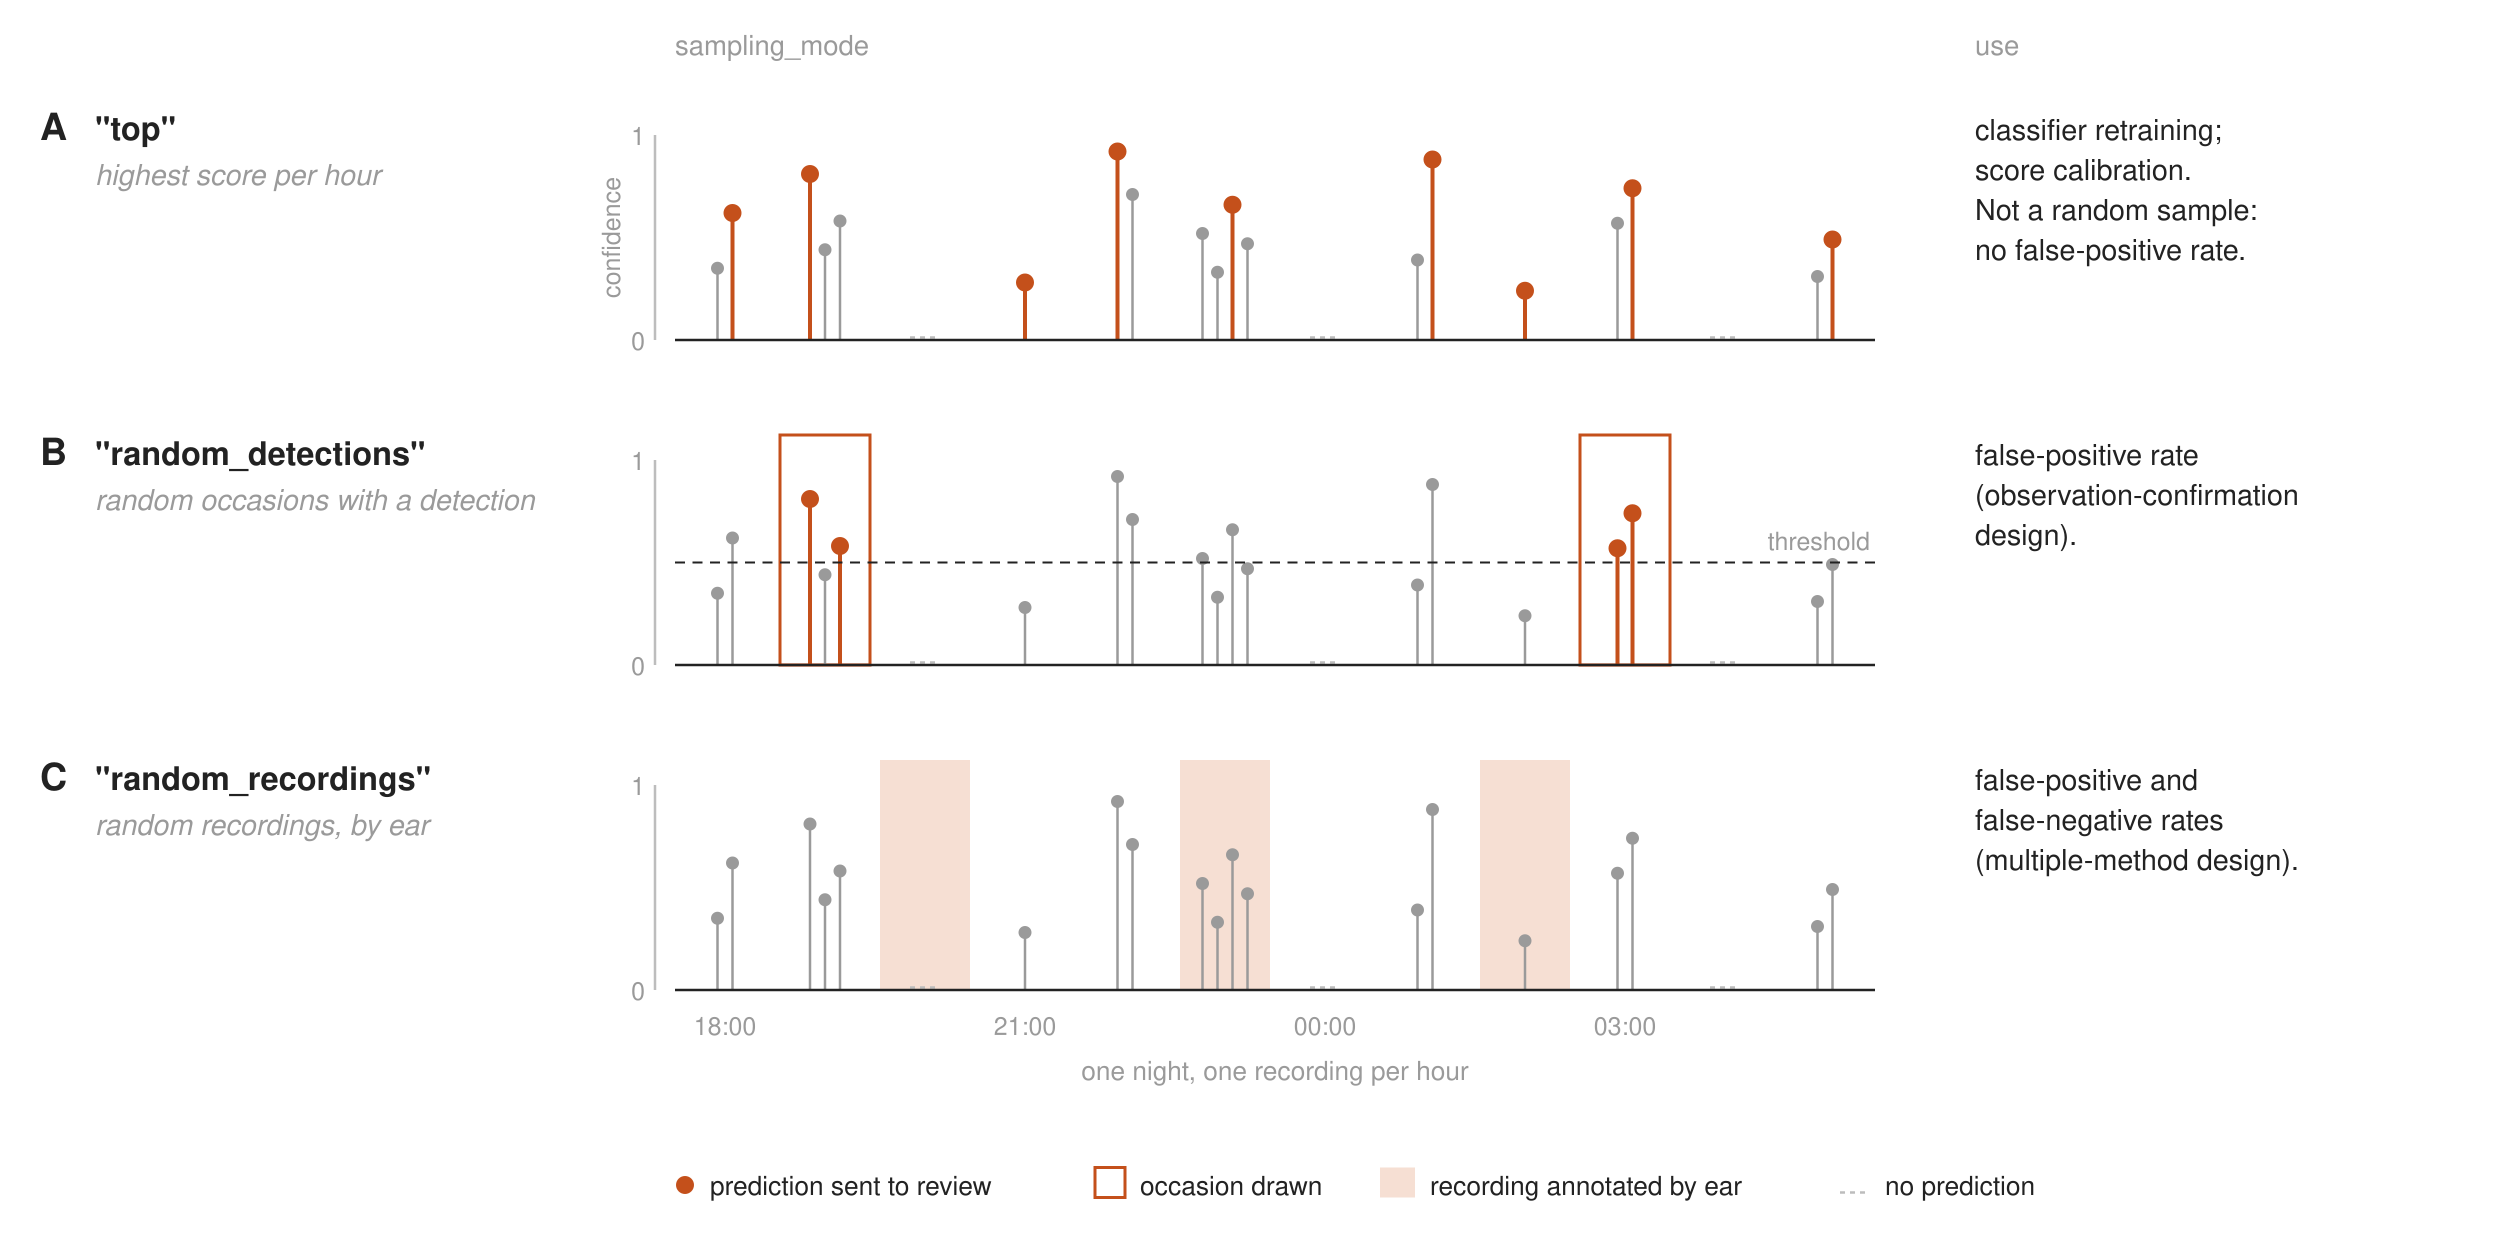
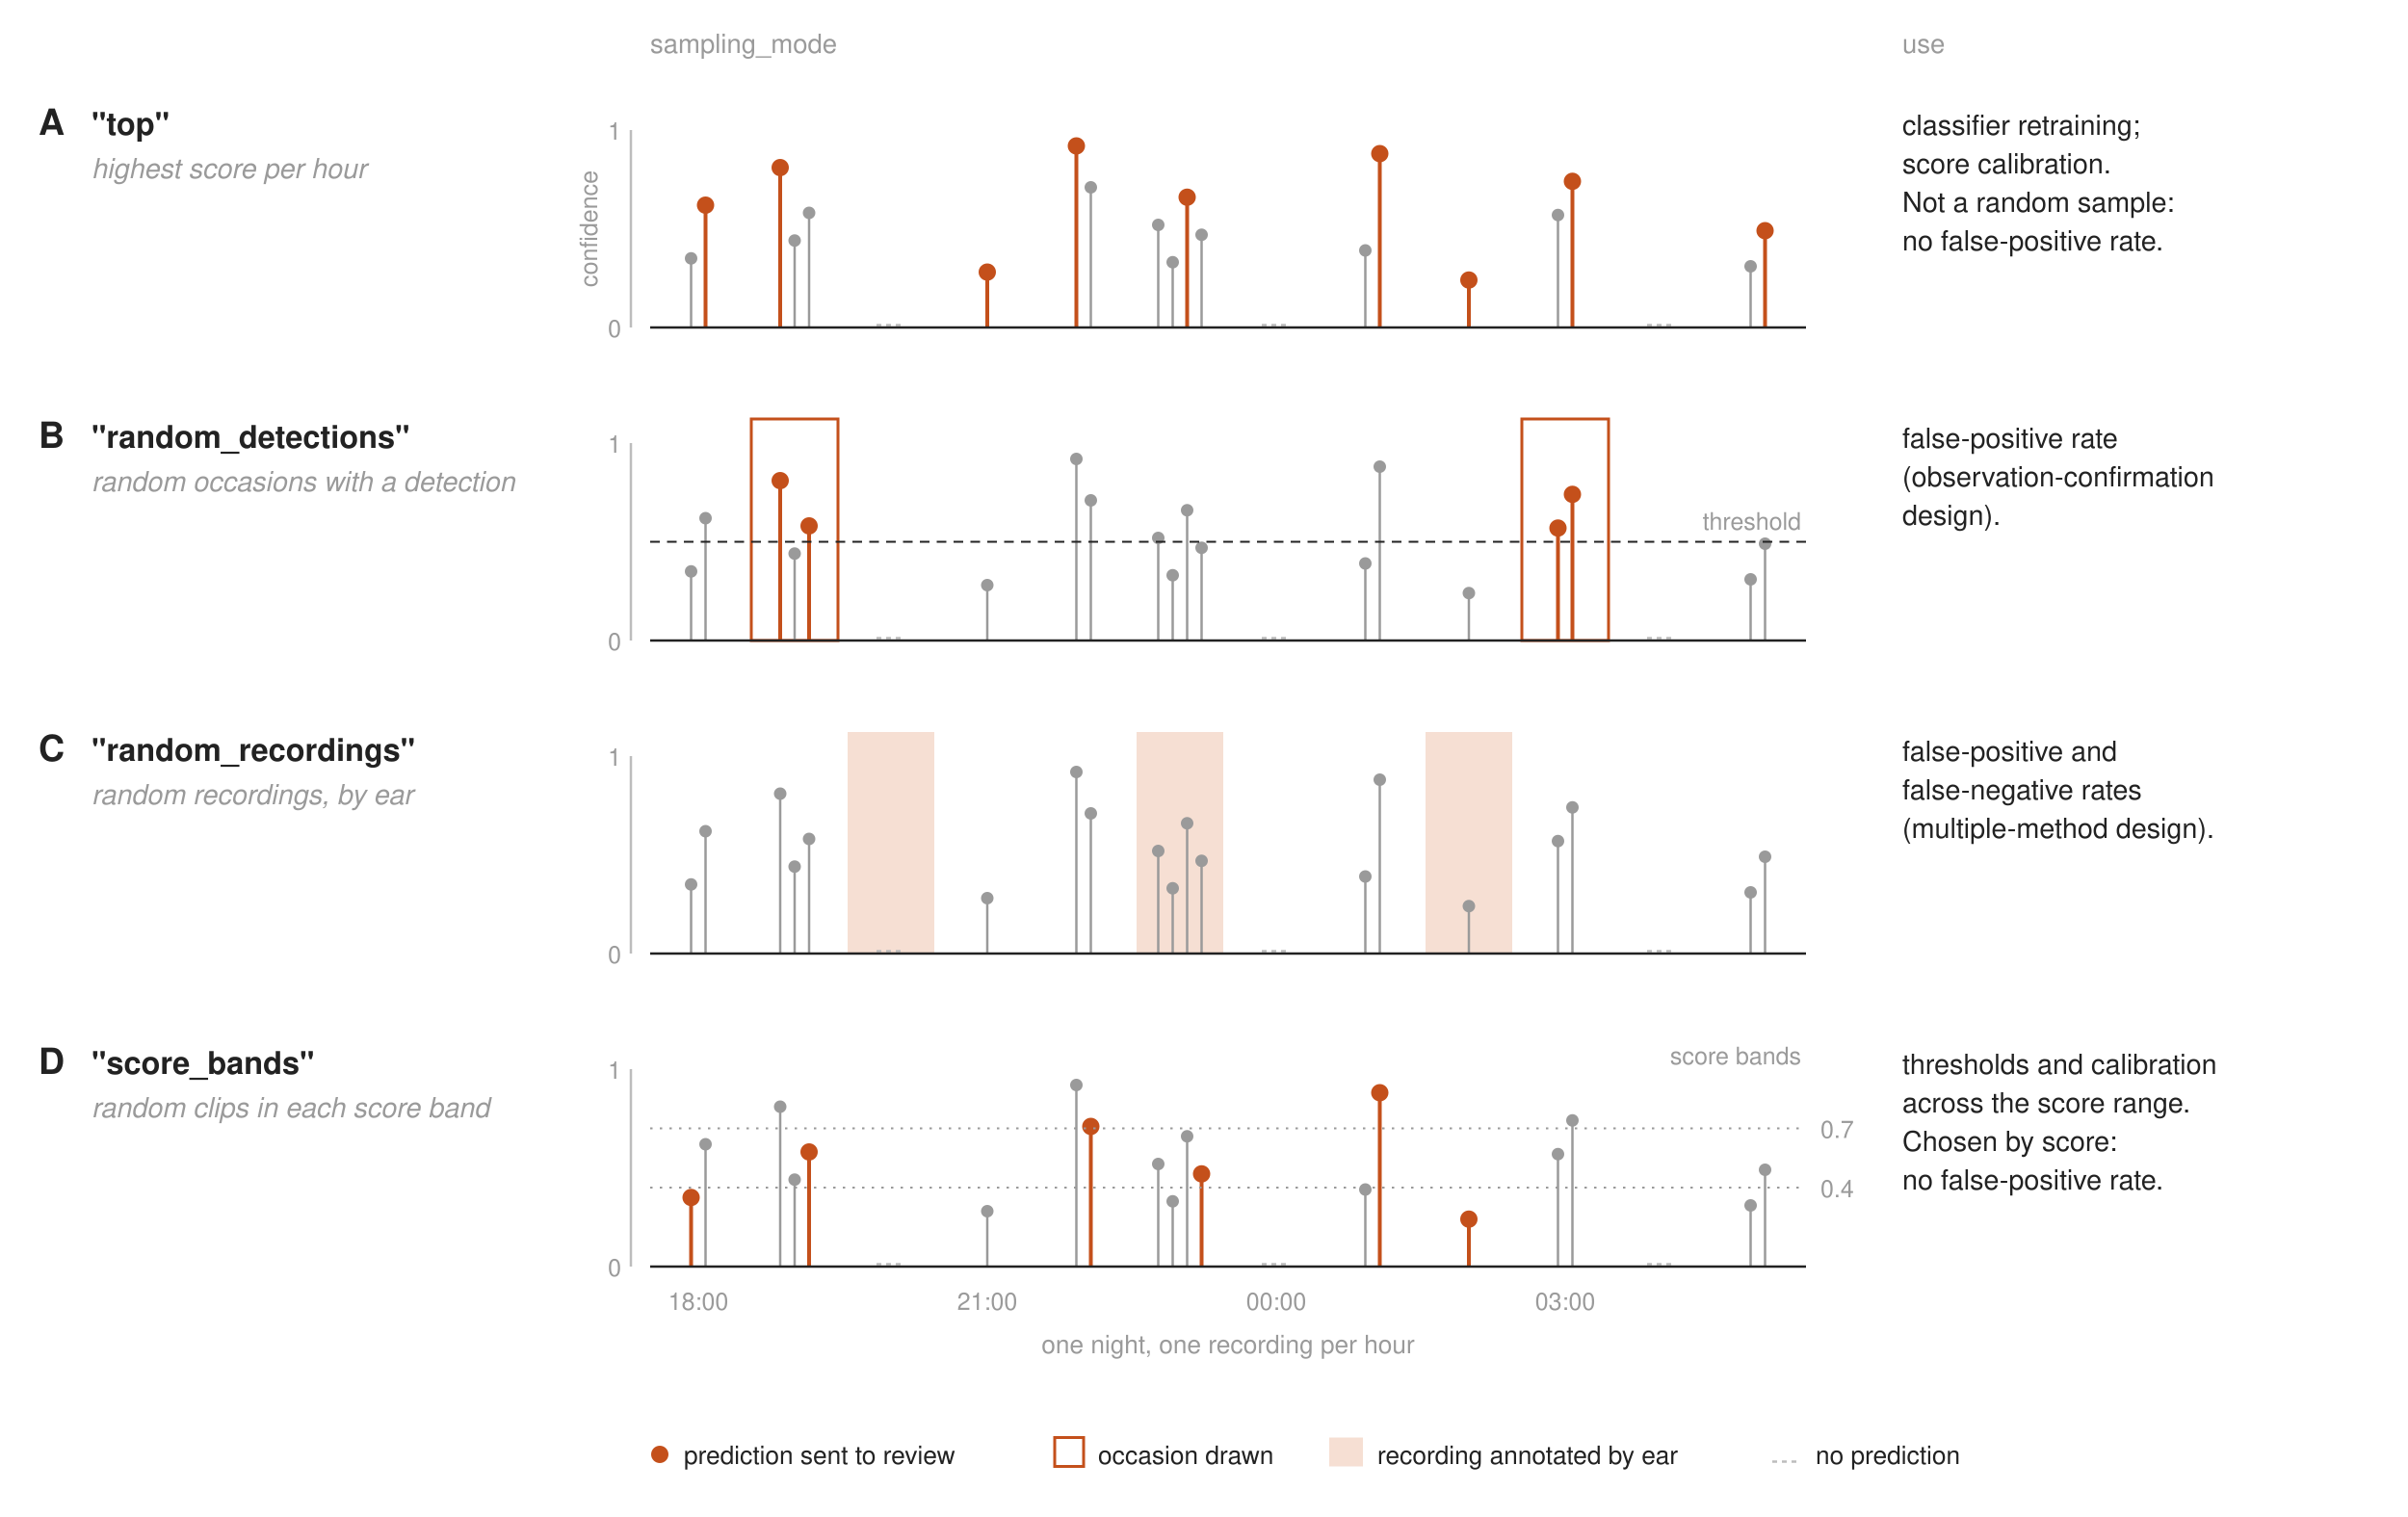
- <svg xmlns="http://www.w3.org/2000/svg" viewBox="0 0 1000 500" width="1000" height="500" role="img" aria-labelledby="t d">
-   <rect x="0.0" y="0.0" width="1000.0" height="500.0" fill="#ffffff" stroke="none" stroke-width="1" />
+ <svg xmlns="http://www.w3.org/2000/svg" viewBox="0 0 1000 630" width="1000" height="630" role="img" aria-labelledby="t d">
+   <rect x="0.0" y="0.0" width="1000.0" height="630.0" fill="#ffffff" stroke="none" stroke-width="1" />
  <text x="270.0" y="22.0" font-family="Helvetica Neue, Helvetica, Arial, sans-serif" font-size="11" fill="#9a9a9a" text-anchor="start" font-weight="normal" font-style="normal">sampling_mode</text>
  <text x="790.0" y="22.0" font-family="Helvetica Neue, Helvetica, Arial, sans-serif" font-size="11" fill="#9a9a9a" text-anchor="start" font-weight="normal" font-style="normal">use</text>
  <text x="16.0" y="56.0" font-family="Helvetica Neue, Helvetica, Arial, sans-serif" font-size="15" fill="#222222" text-anchor="start" font-weight="bold" font-style="normal">A</text>
  <text x="38.0" y="56.0" font-family="Helvetica Neue, Helvetica, Arial, sans-serif" font-size="13" fill="#222222" text-anchor="start" font-weight="bold" font-style="normal">"top"</text>
  <text x="38.0" y="74.0" font-family="Helvetica Neue, Helvetica, Arial, sans-serif" font-size="11.5" fill="#9a9a9a" text-anchor="start" font-weight="normal" font-style="italic">highest score per hour</text>
  <line x1="287.0" y1="136.0" x2="287.0" y2="107.3" stroke="#9a9a9a" stroke-width="1" />
  <circle cx="287.0" cy="107.3" r="2.6" fill="#9a9a9a" />
  <line x1="293.0" y1="136.0" x2="293.0" y2="85.2" stroke="#c4501b" stroke-width="1.6" />
  <circle cx="293.0" cy="85.2" r="3.6" fill="#c4501b" />
  <line x1="324.0" y1="136.0" x2="324.0" y2="69.6" stroke="#c4501b" stroke-width="1.6" />
  <circle cx="324.0" cy="69.6" r="3.6" fill="#c4501b" />
  <line x1="330.0" y1="136.0" x2="330.0" y2="99.9" stroke="#9a9a9a" stroke-width="1" />
  <circle cx="330.0" cy="99.9" r="2.6" fill="#9a9a9a" />
  <line x1="336.0" y1="136.0" x2="336.0" y2="88.4" stroke="#9a9a9a" stroke-width="1" />
  <circle cx="336.0" cy="88.4" r="2.6" fill="#9a9a9a" />
  <line x1="364.0" y1="135.0" x2="376.0" y2="135.0" stroke="#bdbdbd" stroke-width="1" stroke-dasharray="2 2" />
  <line x1="410.0" y1="136.0" x2="410.0" y2="113.0" stroke="#c4501b" stroke-width="1.6" />
  <circle cx="410.0" cy="113.0" r="3.6" fill="#c4501b" />
  <line x1="447.0" y1="136.0" x2="447.0" y2="60.6" stroke="#c4501b" stroke-width="1.6" />
  <circle cx="447.0" cy="60.6" r="3.6" fill="#c4501b" />
  <line x1="453.0" y1="136.0" x2="453.0" y2="77.8" stroke="#9a9a9a" stroke-width="1" />
  <circle cx="453.0" cy="77.8" r="2.6" fill="#9a9a9a" />
  <line x1="481.0" y1="136.0" x2="481.0" y2="93.4" stroke="#9a9a9a" stroke-width="1" />
  <circle cx="481.0" cy="93.4" r="2.6" fill="#9a9a9a" />
  <line x1="487.0" y1="136.0" x2="487.0" y2="108.9" stroke="#9a9a9a" stroke-width="1" />
  <circle cx="487.0" cy="108.9" r="2.6" fill="#9a9a9a" />
  <line x1="493.0" y1="136.0" x2="493.0" y2="81.9" stroke="#c4501b" stroke-width="1.6" />
  <circle cx="493.0" cy="81.9" r="3.6" fill="#c4501b" />
  <line x1="499.0" y1="136.0" x2="499.0" y2="97.5" stroke="#9a9a9a" stroke-width="1" />
  <circle cx="499.0" cy="97.5" r="2.6" fill="#9a9a9a" />
  <line x1="524.0" y1="135.0" x2="536.0" y2="135.0" stroke="#bdbdbd" stroke-width="1" stroke-dasharray="2 2" />
  <line x1="567.0" y1="136.0" x2="567.0" y2="104.0" stroke="#9a9a9a" stroke-width="1" />
  <circle cx="567.0" cy="104.0" r="2.6" fill="#9a9a9a" />
  <line x1="573.0" y1="136.0" x2="573.0" y2="63.8" stroke="#c4501b" stroke-width="1.6" />
  <circle cx="573.0" cy="63.8" r="3.6" fill="#c4501b" />
  <line x1="610.0" y1="136.0" x2="610.0" y2="116.3" stroke="#c4501b" stroke-width="1.6" />
  <circle cx="610.0" cy="116.3" r="3.6" fill="#c4501b" />
  <line x1="647.0" y1="136.0" x2="647.0" y2="89.3" stroke="#9a9a9a" stroke-width="1" />
  <circle cx="647.0" cy="89.3" r="2.6" fill="#9a9a9a" />
  <line x1="653.0" y1="136.0" x2="653.0" y2="75.3" stroke="#c4501b" stroke-width="1.6" />
  <circle cx="653.0" cy="75.3" r="3.6" fill="#c4501b" />
  <line x1="684.0" y1="135.0" x2="696.0" y2="135.0" stroke="#bdbdbd" stroke-width="1" stroke-dasharray="2 2" />
  <line x1="727.0" y1="136.0" x2="727.0" y2="110.6" stroke="#9a9a9a" stroke-width="1" />
  <circle cx="727.0" cy="110.6" r="2.6" fill="#9a9a9a" />
  <line x1="733.0" y1="136.0" x2="733.0" y2="95.8" stroke="#c4501b" stroke-width="1.6" />
  <circle cx="733.0" cy="95.8" r="3.6" fill="#c4501b" />
  <line x1="270.0" y1="136.0" x2="750.0" y2="136.0" stroke="#222222" stroke-width="1" />
  <line x1="262.0" y1="136.0" x2="262.0" y2="54.0" stroke="#bdbdbd" stroke-width="1" />
  <text x="258.0" y="140.0" font-family="Helvetica Neue, Helvetica, Arial, sans-serif" font-size="10" fill="#9a9a9a" text-anchor="end" font-weight="normal" font-style="normal">0</text>
  <text x="258.0" y="58.0" font-family="Helvetica Neue, Helvetica, Arial, sans-serif" font-size="10" fill="#9a9a9a" text-anchor="end" font-weight="normal" font-style="normal">1</text>
  <text transform="translate(248,95.0) rotate(-90)" font-family="Helvetica Neue, Helvetica, Arial, sans-serif" font-size="10" fill="#9a9a9a" text-anchor="middle">confidence</text>
  <text x="790.0" y="56.0" font-family="Helvetica Neue, Helvetica, Arial, sans-serif" font-size="11.5" fill="#222222" text-anchor="start" font-weight="normal" font-style="normal">classifier retraining;</text>
  <text x="790.0" y="72.0" font-family="Helvetica Neue, Helvetica, Arial, sans-serif" font-size="11.5" fill="#222222" text-anchor="start" font-weight="normal" font-style="normal">score calibration.</text>
  <text x="790.0" y="88.0" font-family="Helvetica Neue, Helvetica, Arial, sans-serif" font-size="11.5" fill="#222222" text-anchor="start" font-weight="normal" font-style="normal">Not a random sample:</text>
  <text x="790.0" y="104.0" font-family="Helvetica Neue, Helvetica, Arial, sans-serif" font-size="11.5" fill="#222222" text-anchor="start" font-weight="normal" font-style="normal">no false-positive rate.</text>
  <text x="16.0" y="186.0" font-family="Helvetica Neue, Helvetica, Arial, sans-serif" font-size="15" fill="#222222" text-anchor="start" font-weight="bold" font-style="normal">B</text>
  <text x="38.0" y="186.0" font-family="Helvetica Neue, Helvetica, Arial, sans-serif" font-size="13" fill="#222222" text-anchor="start" font-weight="bold" font-style="normal">"random_detections"</text>
  <text x="38.0" y="204.0" font-family="Helvetica Neue, Helvetica, Arial, sans-serif" font-size="11.5" fill="#9a9a9a" text-anchor="start" font-weight="normal" font-style="italic">random occasions with a detection</text>
  <line x1="287.0" y1="266.0" x2="287.0" y2="237.3" stroke="#9a9a9a" stroke-width="1" />
  <circle cx="287.0" cy="237.3" r="2.6" fill="#9a9a9a" />
  <line x1="293.0" y1="266.0" x2="293.0" y2="215.2" stroke="#9a9a9a" stroke-width="1" />
  <circle cx="293.0" cy="215.2" r="2.6" fill="#9a9a9a" />
  <rect x="312.0" y="174.0" width="36.0" height="92.0" fill="none" stroke="#c4501b" stroke-width="1.2" />
  <line x1="324.0" y1="266.0" x2="324.0" y2="199.6" stroke="#c4501b" stroke-width="1.6" />
  <circle cx="324.0" cy="199.6" r="3.6" fill="#c4501b" />
  <line x1="330.0" y1="266.0" x2="330.0" y2="229.9" stroke="#9a9a9a" stroke-width="1" />
  <circle cx="330.0" cy="229.9" r="2.6" fill="#9a9a9a" />
  <line x1="336.0" y1="266.0" x2="336.0" y2="218.4" stroke="#c4501b" stroke-width="1.6" />
  <circle cx="336.0" cy="218.4" r="3.6" fill="#c4501b" />
  <line x1="364.0" y1="265.0" x2="376.0" y2="265.0" stroke="#bdbdbd" stroke-width="1" stroke-dasharray="2 2" />
  <line x1="410.0" y1="266.0" x2="410.0" y2="243.0" stroke="#9a9a9a" stroke-width="1" />
  <circle cx="410.0" cy="243.0" r="2.6" fill="#9a9a9a" />
  <line x1="447.0" y1="266.0" x2="447.0" y2="190.6" stroke="#9a9a9a" stroke-width="1" />
  <circle cx="447.0" cy="190.6" r="2.6" fill="#9a9a9a" />
  <line x1="453.0" y1="266.0" x2="453.0" y2="207.8" stroke="#9a9a9a" stroke-width="1" />
  <circle cx="453.0" cy="207.8" r="2.6" fill="#9a9a9a" />
  <line x1="481.0" y1="266.0" x2="481.0" y2="223.4" stroke="#9a9a9a" stroke-width="1" />
  <circle cx="481.0" cy="223.4" r="2.6" fill="#9a9a9a" />
  <line x1="487.0" y1="266.0" x2="487.0" y2="238.9" stroke="#9a9a9a" stroke-width="1" />
  <circle cx="487.0" cy="238.9" r="2.6" fill="#9a9a9a" />
  <line x1="493.0" y1="266.0" x2="493.0" y2="211.9" stroke="#9a9a9a" stroke-width="1" />
  <circle cx="493.0" cy="211.9" r="2.6" fill="#9a9a9a" />
  <line x1="499.0" y1="266.0" x2="499.0" y2="227.5" stroke="#9a9a9a" stroke-width="1" />
  <circle cx="499.0" cy="227.5" r="2.6" fill="#9a9a9a" />
  <line x1="524.0" y1="265.0" x2="536.0" y2="265.0" stroke="#bdbdbd" stroke-width="1" stroke-dasharray="2 2" />
  <line x1="567.0" y1="266.0" x2="567.0" y2="234.0" stroke="#9a9a9a" stroke-width="1" />
  <circle cx="567.0" cy="234.0" r="2.6" fill="#9a9a9a" />
  <line x1="573.0" y1="266.0" x2="573.0" y2="193.8" stroke="#9a9a9a" stroke-width="1" />
  <circle cx="573.0" cy="193.8" r="2.6" fill="#9a9a9a" />
  <line x1="610.0" y1="266.0" x2="610.0" y2="246.3" stroke="#9a9a9a" stroke-width="1" />
  <circle cx="610.0" cy="246.3" r="2.6" fill="#9a9a9a" />
  <rect x="632.0" y="174.0" width="36.0" height="92.0" fill="none" stroke="#c4501b" stroke-width="1.2" />
  <line x1="647.0" y1="266.0" x2="647.0" y2="219.3" stroke="#c4501b" stroke-width="1.6" />
  <circle cx="647.0" cy="219.3" r="3.6" fill="#c4501b" />
  <line x1="653.0" y1="266.0" x2="653.0" y2="205.3" stroke="#c4501b" stroke-width="1.6" />
  <circle cx="653.0" cy="205.3" r="3.6" fill="#c4501b" />
  <line x1="684.0" y1="265.0" x2="696.0" y2="265.0" stroke="#bdbdbd" stroke-width="1" stroke-dasharray="2 2" />
  <line x1="727.0" y1="266.0" x2="727.0" y2="240.6" stroke="#9a9a9a" stroke-width="1" />
  <circle cx="727.0" cy="240.6" r="2.6" fill="#9a9a9a" />
  <line x1="733.0" y1="266.0" x2="733.0" y2="225.8" stroke="#9a9a9a" stroke-width="1" />
  <circle cx="733.0" cy="225.8" r="2.6" fill="#9a9a9a" />
  <line x1="270.0" y1="266.0" x2="750.0" y2="266.0" stroke="#222222" stroke-width="1" />
  <line x1="262.0" y1="266.0" x2="262.0" y2="184.0" stroke="#bdbdbd" stroke-width="1" />
  <text x="258.0" y="270.0" font-family="Helvetica Neue, Helvetica, Arial, sans-serif" font-size="10" fill="#9a9a9a" text-anchor="end" font-weight="normal" font-style="normal">0</text>
  <text x="258.0" y="188.0" font-family="Helvetica Neue, Helvetica, Arial, sans-serif" font-size="10" fill="#9a9a9a" text-anchor="end" font-weight="normal" font-style="normal">1</text>
  <line x1="270.0" y1="225.0" x2="750.0" y2="225.0" stroke="#222222" stroke-width="0.8" stroke-dasharray="4 3" />
  <text x="748.0" y="220.0" font-family="Helvetica Neue, Helvetica, Arial, sans-serif" font-size="10" fill="#9a9a9a" text-anchor="end" font-weight="normal" font-style="normal">threshold</text>
  <text x="790.0" y="186.0" font-family="Helvetica Neue, Helvetica, Arial, sans-serif" font-size="11.5" fill="#222222" text-anchor="start" font-weight="normal" font-style="normal">false-positive rate</text>
  <text x="790.0" y="202.0" font-family="Helvetica Neue, Helvetica, Arial, sans-serif" font-size="11.5" fill="#222222" text-anchor="start" font-weight="normal" font-style="normal">(observation-confirmation</text>
  <text x="790.0" y="218.0" font-family="Helvetica Neue, Helvetica, Arial, sans-serif" font-size="11.5" fill="#222222" text-anchor="start" font-weight="normal" font-style="normal">design).</text>
  <text x="16.0" y="316.0" font-family="Helvetica Neue, Helvetica, Arial, sans-serif" font-size="15" fill="#222222" text-anchor="start" font-weight="bold" font-style="normal">C</text>
  <text x="38.0" y="316.0" font-family="Helvetica Neue, Helvetica, Arial, sans-serif" font-size="13" fill="#222222" text-anchor="start" font-weight="bold" font-style="normal">"random_recordings"</text>
  <text x="38.0" y="334.0" font-family="Helvetica Neue, Helvetica, Arial, sans-serif" font-size="11.5" fill="#9a9a9a" text-anchor="start" font-weight="normal" font-style="italic">random recordings, by ear</text>
  <line x1="287.0" y1="396.0" x2="287.0" y2="367.3" stroke="#9a9a9a" stroke-width="1" />
  <circle cx="287.0" cy="367.3" r="2.6" fill="#9a9a9a" />
  <line x1="293.0" y1="396.0" x2="293.0" y2="345.2" stroke="#9a9a9a" stroke-width="1" />
  <circle cx="293.0" cy="345.2" r="2.6" fill="#9a9a9a" />
  <line x1="324.0" y1="396.0" x2="324.0" y2="329.6" stroke="#9a9a9a" stroke-width="1" />
  <circle cx="324.0" cy="329.6" r="2.6" fill="#9a9a9a" />
  <line x1="330.0" y1="396.0" x2="330.0" y2="359.9" stroke="#9a9a9a" stroke-width="1" />
  <circle cx="330.0" cy="359.9" r="2.6" fill="#9a9a9a" />
  <line x1="336.0" y1="396.0" x2="336.0" y2="348.4" stroke="#9a9a9a" stroke-width="1" />
  <circle cx="336.0" cy="348.4" r="2.6" fill="#9a9a9a" />
  <rect x="352.0" y="304.0" width="36.0" height="92.0" fill="#f6dfd3" stroke="none" stroke-width="1" />
  <line x1="364.0" y1="395.0" x2="376.0" y2="395.0" stroke="#bdbdbd" stroke-width="1" stroke-dasharray="2 2" />
  <line x1="410.0" y1="396.0" x2="410.0" y2="373.0" stroke="#9a9a9a" stroke-width="1" />
  <circle cx="410.0" cy="373.0" r="2.6" fill="#9a9a9a" />
  <line x1="447.0" y1="396.0" x2="447.0" y2="320.6" stroke="#9a9a9a" stroke-width="1" />
  <circle cx="447.0" cy="320.6" r="2.6" fill="#9a9a9a" />
  <line x1="453.0" y1="396.0" x2="453.0" y2="337.8" stroke="#9a9a9a" stroke-width="1" />
  <circle cx="453.0" cy="337.8" r="2.6" fill="#9a9a9a" />
  <rect x="472.0" y="304.0" width="36.0" height="92.0" fill="#f6dfd3" stroke="none" stroke-width="1" />
  <line x1="481.0" y1="396.0" x2="481.0" y2="353.4" stroke="#9a9a9a" stroke-width="1" />
  <circle cx="481.0" cy="353.4" r="2.6" fill="#9a9a9a" />
  <line x1="487.0" y1="396.0" x2="487.0" y2="368.9" stroke="#9a9a9a" stroke-width="1" />
  <circle cx="487.0" cy="368.9" r="2.6" fill="#9a9a9a" />
  <line x1="493.0" y1="396.0" x2="493.0" y2="341.9" stroke="#9a9a9a" stroke-width="1" />
  <circle cx="493.0" cy="341.9" r="2.6" fill="#9a9a9a" />
  <line x1="499.0" y1="396.0" x2="499.0" y2="357.5" stroke="#9a9a9a" stroke-width="1" />
  <circle cx="499.0" cy="357.5" r="2.6" fill="#9a9a9a" />
  <line x1="524.0" y1="395.0" x2="536.0" y2="395.0" stroke="#bdbdbd" stroke-width="1" stroke-dasharray="2 2" />
  <line x1="567.0" y1="396.0" x2="567.0" y2="364.0" stroke="#9a9a9a" stroke-width="1" />
  <circle cx="567.0" cy="364.0" r="2.6" fill="#9a9a9a" />
  <line x1="573.0" y1="396.0" x2="573.0" y2="323.8" stroke="#9a9a9a" stroke-width="1" />
  <circle cx="573.0" cy="323.8" r="2.6" fill="#9a9a9a" />
  <rect x="592.0" y="304.0" width="36.0" height="92.0" fill="#f6dfd3" stroke="none" stroke-width="1" />
  <line x1="610.0" y1="396.0" x2="610.0" y2="376.3" stroke="#9a9a9a" stroke-width="1" />
  <circle cx="610.0" cy="376.3" r="2.6" fill="#9a9a9a" />
  <line x1="647.0" y1="396.0" x2="647.0" y2="349.3" stroke="#9a9a9a" stroke-width="1" />
  <circle cx="647.0" cy="349.3" r="2.6" fill="#9a9a9a" />
  <line x1="653.0" y1="396.0" x2="653.0" y2="335.3" stroke="#9a9a9a" stroke-width="1" />
  <circle cx="653.0" cy="335.3" r="2.6" fill="#9a9a9a" />
  <line x1="684.0" y1="395.0" x2="696.0" y2="395.0" stroke="#bdbdbd" stroke-width="1" stroke-dasharray="2 2" />
  <line x1="727.0" y1="396.0" x2="727.0" y2="370.6" stroke="#9a9a9a" stroke-width="1" />
  <circle cx="727.0" cy="370.6" r="2.6" fill="#9a9a9a" />
  <line x1="733.0" y1="396.0" x2="733.0" y2="355.8" stroke="#9a9a9a" stroke-width="1" />
  <circle cx="733.0" cy="355.8" r="2.6" fill="#9a9a9a" />
  <line x1="270.0" y1="396.0" x2="750.0" y2="396.0" stroke="#222222" stroke-width="1" />
  <line x1="262.0" y1="396.0" x2="262.0" y2="314.0" stroke="#bdbdbd" stroke-width="1" />
  <text x="258.0" y="400.0" font-family="Helvetica Neue, Helvetica, Arial, sans-serif" font-size="10" fill="#9a9a9a" text-anchor="end" font-weight="normal" font-style="normal">0</text>
  <text x="258.0" y="318.0" font-family="Helvetica Neue, Helvetica, Arial, sans-serif" font-size="10" fill="#9a9a9a" text-anchor="end" font-weight="normal" font-style="normal">1</text>
  <text x="790.0" y="316.0" font-family="Helvetica Neue, Helvetica, Arial, sans-serif" font-size="11.5" fill="#222222" text-anchor="start" font-weight="normal" font-style="normal">false-positive and</text>
  <text x="790.0" y="332.0" font-family="Helvetica Neue, Helvetica, Arial, sans-serif" font-size="11.5" fill="#222222" text-anchor="start" font-weight="normal" font-style="normal">false-negative rates</text>
  <text x="790.0" y="348.0" font-family="Helvetica Neue, Helvetica, Arial, sans-serif" font-size="11.5" fill="#222222" text-anchor="start" font-weight="normal" font-style="normal">(multiple-method design).</text>
-   <text x="290.0" y="414.0" font-family="Helvetica Neue, Helvetica, Arial, sans-serif" font-size="10" fill="#9a9a9a" text-anchor="middle" font-weight="normal" font-style="normal">18:00</text>
-   <text x="410.0" y="414.0" font-family="Helvetica Neue, Helvetica, Arial, sans-serif" font-size="10" fill="#9a9a9a" text-anchor="middle" font-weight="normal" font-style="normal">21:00</text>
-   <text x="530.0" y="414.0" font-family="Helvetica Neue, Helvetica, Arial, sans-serif" font-size="10" fill="#9a9a9a" text-anchor="middle" font-weight="normal" font-style="normal">00:00</text>
-   <text x="650.0" y="414.0" font-family="Helvetica Neue, Helvetica, Arial, sans-serif" font-size="10" fill="#9a9a9a" text-anchor="middle" font-weight="normal" font-style="normal">03:00</text>
-   <text x="510.0" y="432.0" font-family="Helvetica Neue, Helvetica, Arial, sans-serif" font-size="10.5" fill="#9a9a9a" text-anchor="middle" font-weight="normal" font-style="normal">one night, one recording per hour</text>
-   <circle cx="274" cy="474" r="3.6" fill="#c4501b" />
-   <text x="284.0" y="478.0" font-family="Helvetica Neue, Helvetica, Arial, sans-serif" font-size="10.5" fill="#222222" text-anchor="start" font-weight="normal" font-style="normal">prediction sent to review</text>
-   <rect x="438.0" y="467.0" width="12.0" height="12.0" fill="none" stroke="#c4501b" stroke-width="1.2" />
-   <text x="456.0" y="478.0" font-family="Helvetica Neue, Helvetica, Arial, sans-serif" font-size="10.5" fill="#222222" text-anchor="start" font-weight="normal" font-style="normal">occasion drawn</text>
-   <rect x="552.0" y="467.0" width="14.0" height="12.0" fill="#f6dfd3" stroke="none" stroke-width="1" />
-   <text x="572.0" y="478.0" font-family="Helvetica Neue, Helvetica, Arial, sans-serif" font-size="10.5" fill="#222222" text-anchor="start" font-weight="normal" font-style="normal">recording annotated by ear</text>
-   <line x1="736.0" y1="477.0" x2="748.0" y2="477.0" stroke="#bdbdbd" stroke-width="1" stroke-dasharray="2 2" />
-   <text x="754.0" y="478.0" font-family="Helvetica Neue, Helvetica, Arial, sans-serif" font-size="10.5" fill="#222222" text-anchor="start" font-weight="normal" font-style="normal">no prediction</text>
+   <text x="16.0" y="446.0" font-family="Helvetica Neue, Helvetica, Arial, sans-serif" font-size="15" fill="#222222" text-anchor="start" font-weight="bold" font-style="normal">D</text>
+   <text x="38.0" y="446.0" font-family="Helvetica Neue, Helvetica, Arial, sans-serif" font-size="13" fill="#222222" text-anchor="start" font-weight="bold" font-style="normal">"score_bands"</text>
+   <text x="38.0" y="464.0" font-family="Helvetica Neue, Helvetica, Arial, sans-serif" font-size="11.5" fill="#9a9a9a" text-anchor="start" font-weight="normal" font-style="italic">random clips in each score band</text>
+   <line x1="287.0" y1="526.0" x2="287.0" y2="497.3" stroke="#c4501b" stroke-width="1.6" />
+   <circle cx="287.0" cy="497.3" r="3.6" fill="#c4501b" />
+   <line x1="293.0" y1="526.0" x2="293.0" y2="475.2" stroke="#9a9a9a" stroke-width="1" />
+   <circle cx="293.0" cy="475.2" r="2.6" fill="#9a9a9a" />
+   <line x1="324.0" y1="526.0" x2="324.0" y2="459.6" stroke="#9a9a9a" stroke-width="1" />
+   <circle cx="324.0" cy="459.6" r="2.6" fill="#9a9a9a" />
+   <line x1="330.0" y1="526.0" x2="330.0" y2="489.9" stroke="#9a9a9a" stroke-width="1" />
+   <circle cx="330.0" cy="489.9" r="2.6" fill="#9a9a9a" />
+   <line x1="336.0" y1="526.0" x2="336.0" y2="478.4" stroke="#c4501b" stroke-width="1.6" />
+   <circle cx="336.0" cy="478.4" r="3.6" fill="#c4501b" />
+   <line x1="364.0" y1="525.0" x2="376.0" y2="525.0" stroke="#bdbdbd" stroke-width="1" stroke-dasharray="2 2" />
+   <line x1="410.0" y1="526.0" x2="410.0" y2="503.0" stroke="#9a9a9a" stroke-width="1" />
+   <circle cx="410.0" cy="503.0" r="2.6" fill="#9a9a9a" />
+   <line x1="447.0" y1="526.0" x2="447.0" y2="450.6" stroke="#9a9a9a" stroke-width="1" />
+   <circle cx="447.0" cy="450.6" r="2.6" fill="#9a9a9a" />
+   <line x1="453.0" y1="526.0" x2="453.0" y2="467.8" stroke="#c4501b" stroke-width="1.6" />
+   <circle cx="453.0" cy="467.8" r="3.6" fill="#c4501b" />
+   <line x1="481.0" y1="526.0" x2="481.0" y2="483.4" stroke="#9a9a9a" stroke-width="1" />
+   <circle cx="481.0" cy="483.4" r="2.6" fill="#9a9a9a" />
+   <line x1="487.0" y1="526.0" x2="487.0" y2="498.9" stroke="#9a9a9a" stroke-width="1" />
+   <circle cx="487.0" cy="498.9" r="2.6" fill="#9a9a9a" />
+   <line x1="493.0" y1="526.0" x2="493.0" y2="471.9" stroke="#9a9a9a" stroke-width="1" />
+   <circle cx="493.0" cy="471.9" r="2.6" fill="#9a9a9a" />
+   <line x1="499.0" y1="526.0" x2="499.0" y2="487.5" stroke="#c4501b" stroke-width="1.6" />
+   <circle cx="499.0" cy="487.5" r="3.6" fill="#c4501b" />
+   <line x1="524.0" y1="525.0" x2="536.0" y2="525.0" stroke="#bdbdbd" stroke-width="1" stroke-dasharray="2 2" />
+   <line x1="567.0" y1="526.0" x2="567.0" y2="494.0" stroke="#9a9a9a" stroke-width="1" />
+   <circle cx="567.0" cy="494.0" r="2.6" fill="#9a9a9a" />
+   <line x1="573.0" y1="526.0" x2="573.0" y2="453.8" stroke="#c4501b" stroke-width="1.6" />
+   <circle cx="573.0" cy="453.8" r="3.6" fill="#c4501b" />
+   <line x1="610.0" y1="526.0" x2="610.0" y2="506.3" stroke="#c4501b" stroke-width="1.6" />
+   <circle cx="610.0" cy="506.3" r="3.6" fill="#c4501b" />
+   <line x1="647.0" y1="526.0" x2="647.0" y2="479.3" stroke="#9a9a9a" stroke-width="1" />
+   <circle cx="647.0" cy="479.3" r="2.6" fill="#9a9a9a" />
+   <line x1="653.0" y1="526.0" x2="653.0" y2="465.3" stroke="#9a9a9a" stroke-width="1" />
+   <circle cx="653.0" cy="465.3" r="2.6" fill="#9a9a9a" />
+   <line x1="684.0" y1="525.0" x2="696.0" y2="525.0" stroke="#bdbdbd" stroke-width="1" stroke-dasharray="2 2" />
+   <line x1="727.0" y1="526.0" x2="727.0" y2="500.6" stroke="#9a9a9a" stroke-width="1" />
+   <circle cx="727.0" cy="500.6" r="2.6" fill="#9a9a9a" />
+   <line x1="733.0" y1="526.0" x2="733.0" y2="485.8" stroke="#9a9a9a" stroke-width="1" />
+   <circle cx="733.0" cy="485.8" r="2.6" fill="#9a9a9a" />
+   <line x1="270.0" y1="526.0" x2="750.0" y2="526.0" stroke="#222222" stroke-width="1" />
+   <line x1="262.0" y1="526.0" x2="262.0" y2="444.0" stroke="#bdbdbd" stroke-width="1" />
+   <text x="258.0" y="530.0" font-family="Helvetica Neue, Helvetica, Arial, sans-serif" font-size="10" fill="#9a9a9a" text-anchor="end" font-weight="normal" font-style="normal">0</text>
+   <text x="258.0" y="448.0" font-family="Helvetica Neue, Helvetica, Arial, sans-serif" font-size="10" fill="#9a9a9a" text-anchor="end" font-weight="normal" font-style="normal">1</text>
+   <line x1="270.0" y1="493.2" x2="750.0" y2="493.2" stroke="#9a9a9a" stroke-width="0.8" stroke-dasharray="1 3" />
+   <text x="756.0" y="497.2" font-family="Helvetica Neue, Helvetica, Arial, sans-serif" font-size="10" fill="#9a9a9a" text-anchor="start" font-weight="normal" font-style="normal">0.4</text>
+   <line x1="270.0" y1="468.6" x2="750.0" y2="468.6" stroke="#9a9a9a" stroke-width="0.8" stroke-dasharray="1 3" />
+   <text x="756.0" y="472.6" font-family="Helvetica Neue, Helvetica, Arial, sans-serif" font-size="10" fill="#9a9a9a" text-anchor="start" font-weight="normal" font-style="normal">0.7</text>
+   <text x="748.0" y="442.0" font-family="Helvetica Neue, Helvetica, Arial, sans-serif" font-size="10" fill="#9a9a9a" text-anchor="end" font-weight="normal" font-style="normal">score bands</text>
+   <text x="790.0" y="446.0" font-family="Helvetica Neue, Helvetica, Arial, sans-serif" font-size="11.5" fill="#222222" text-anchor="start" font-weight="normal" font-style="normal">thresholds and calibration</text>
+   <text x="790.0" y="462.0" font-family="Helvetica Neue, Helvetica, Arial, sans-serif" font-size="11.5" fill="#222222" text-anchor="start" font-weight="normal" font-style="normal">across the score range.</text>
+   <text x="790.0" y="478.0" font-family="Helvetica Neue, Helvetica, Arial, sans-serif" font-size="11.5" fill="#222222" text-anchor="start" font-weight="normal" font-style="normal">Chosen by score:</text>
+   <text x="790.0" y="494.0" font-family="Helvetica Neue, Helvetica, Arial, sans-serif" font-size="11.5" fill="#222222" text-anchor="start" font-weight="normal" font-style="normal">no false-positive rate.</text>
+   <text x="290.0" y="544.0" font-family="Helvetica Neue, Helvetica, Arial, sans-serif" font-size="10" fill="#9a9a9a" text-anchor="middle" font-weight="normal" font-style="normal">18:00</text>
+   <text x="410.0" y="544.0" font-family="Helvetica Neue, Helvetica, Arial, sans-serif" font-size="10" fill="#9a9a9a" text-anchor="middle" font-weight="normal" font-style="normal">21:00</text>
+   <text x="530.0" y="544.0" font-family="Helvetica Neue, Helvetica, Arial, sans-serif" font-size="10" fill="#9a9a9a" text-anchor="middle" font-weight="normal" font-style="normal">00:00</text>
+   <text x="650.0" y="544.0" font-family="Helvetica Neue, Helvetica, Arial, sans-serif" font-size="10" fill="#9a9a9a" text-anchor="middle" font-weight="normal" font-style="normal">03:00</text>
+   <text x="510.0" y="562.0" font-family="Helvetica Neue, Helvetica, Arial, sans-serif" font-size="10.5" fill="#9a9a9a" text-anchor="middle" font-weight="normal" font-style="normal">one night, one recording per hour</text>
+   <circle cx="274" cy="604" r="3.6" fill="#c4501b" />
+   <text x="284.0" y="608.0" font-family="Helvetica Neue, Helvetica, Arial, sans-serif" font-size="10.5" fill="#222222" text-anchor="start" font-weight="normal" font-style="normal">prediction sent to review</text>
+   <rect x="438.0" y="597.0" width="12.0" height="12.0" fill="none" stroke="#c4501b" stroke-width="1.2" />
+   <text x="456.0" y="608.0" font-family="Helvetica Neue, Helvetica, Arial, sans-serif" font-size="10.5" fill="#222222" text-anchor="start" font-weight="normal" font-style="normal">occasion drawn</text>
+   <rect x="552.0" y="597.0" width="14.0" height="12.0" fill="#f6dfd3" stroke="none" stroke-width="1" />
+   <text x="572.0" y="608.0" font-family="Helvetica Neue, Helvetica, Arial, sans-serif" font-size="10.5" fill="#222222" text-anchor="start" font-weight="normal" font-style="normal">recording annotated by ear</text>
+   <line x1="736.0" y1="607.0" x2="748.0" y2="607.0" stroke="#bdbdbd" stroke-width="1" stroke-dasharray="2 2" />
+   <text x="754.0" y="608.0" font-family="Helvetica Neue, Helvetica, Arial, sans-serif" font-size="10.5" fill="#222222" text-anchor="start" font-weight="normal" font-style="normal">no prediction</text>
</svg>
